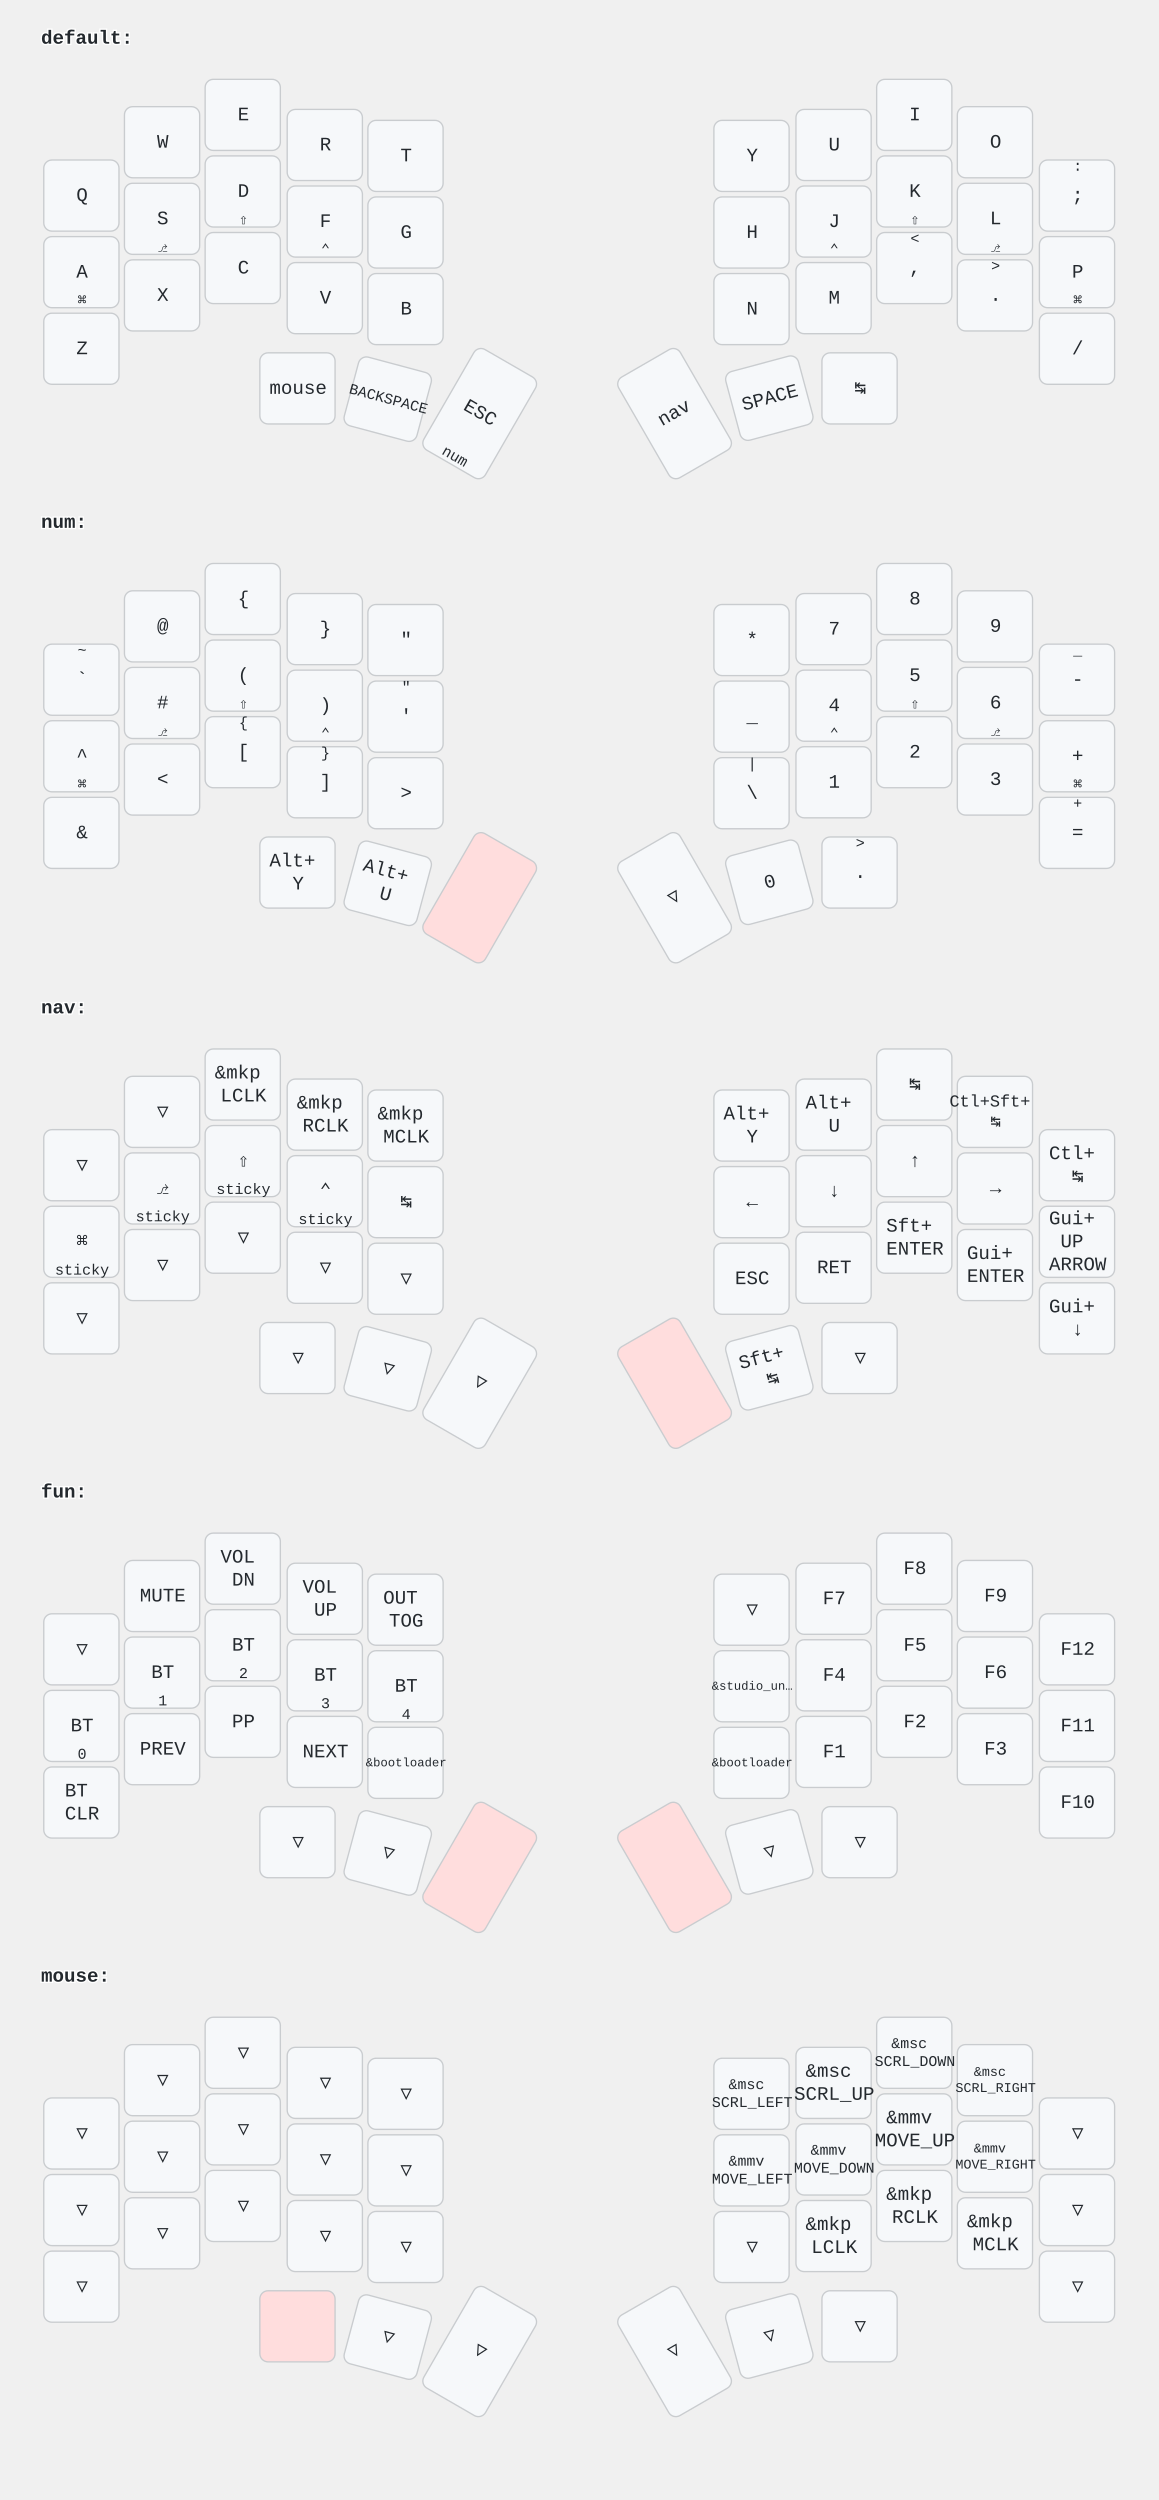
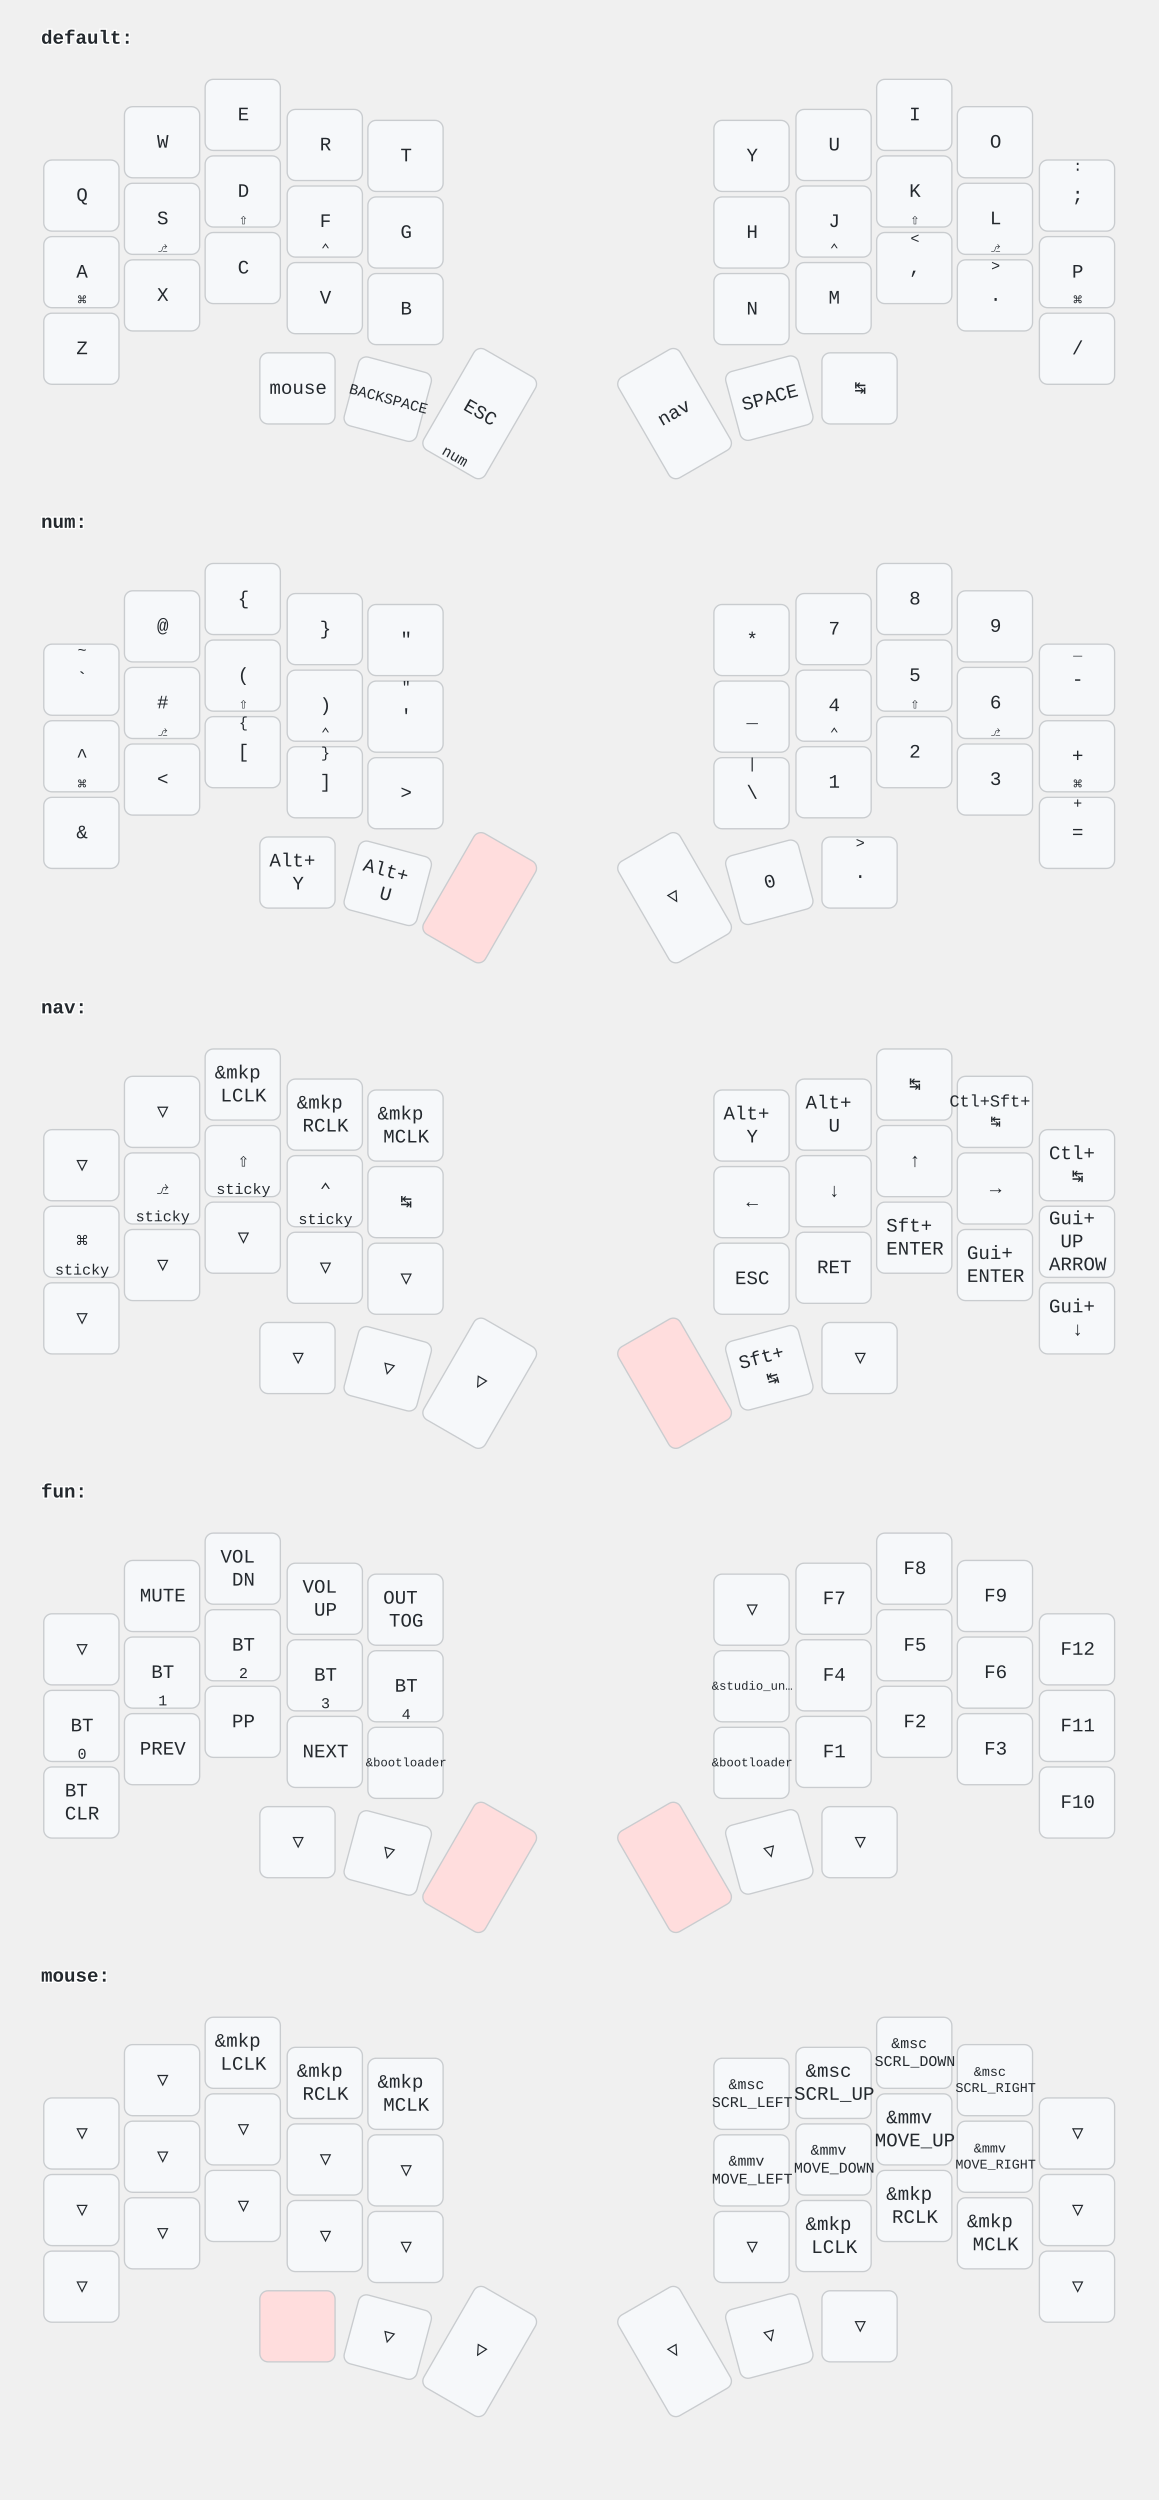
<svg xmlns="http://www.w3.org/2000/svg" width="847" height="1828" viewBox="0 0 847 1828" class="keymap">
  <style>/* font and background color specifications */
svg {
    font-family: SFMono-Regular,Consolas,Liberation Mono,Menlo,monospace;
    font-size: 14px;
    font-kerning: normal;
    text-rendering: optimizeLegibility;
    fill: #24292e;
}

/* default key styling */
rect {
    fill: #f6f8fa;
    stroke: #c9cccf;
    stroke-width: 1;
}

/* color accent for combo boxes */
rect.combo {
    fill: #cdf;
}

/* color accent for held keys */
rect.held, rect.combo.held {
    fill: #fdd;
}

/* color accent for ghost (optional) keys */
rect.ghost, rect.combo.ghost {
    fill: #ddd;
}

text {
    text-anchor: middle;
    dominant-baseline: middle;
}

/* styling for layer labels */
text.label {
    font-weight: bold;
    text-anchor: start;
    stroke: white;
    stroke-width: 2;
    paint-order: stroke;
}

/* styling for combo tap, and key hold/shifted label text */
text.combo, text.hold, text.shifted {
    font-size: 11px;
}

text.hold {
    text-anchor: middle;
    dominant-baseline: auto;
}

text.shifted {
    text-anchor: middle;
    dominant-baseline: hanging;
}

/* styling for hold/shifted label text in combo box */
text.combo.hold, text.combo.shifted {
    font-size: 8px;
}

/* styling for combo dendrons */
path {
    stroke-width: 1;
    stroke: gray;
    fill: none;
}
</style>
  <g transform="translate(30, 0)" class="layer-default">
    <text x="0" y="28" class="label" id="default">default:</text>
    <g transform="translate(0, 56)">
      <g transform="translate(30, 87)" class="key keypos-0">
        <rect rx="6" ry="6" x="-28" y="-26" width="55" height="52" class="key" />
        <text x="0" y="0" class="key tap">Q</text>
      </g>
      <g transform="translate(89, 48)" class="key keypos-1">
        <rect rx="6" ry="6" x="-28" y="-26" width="55" height="52" class="key" />
        <text x="0" y="0" class="key tap">W</text>
      </g>
      <g transform="translate(148, 28)" class="key keypos-2">
        <rect rx="6" ry="6" x="-28" y="-26" width="55" height="52" class="key" />
        <text x="0" y="0" class="key tap">E</text>
      </g>
      <g transform="translate(208, 50)" class="key keypos-3">
        <rect rx="6" ry="6" x="-28" y="-26" width="55" height="52" class="key" />
        <text x="0" y="0" class="key tap">R</text>
      </g>
      <g transform="translate(267, 58)" class="key keypos-4">
        <rect rx="6" ry="6" x="-28" y="-26" width="55" height="52" class="key" />
        <text x="0" y="0" class="key tap">T</text>
      </g>
      <g transform="translate(520, 58)" class="key keypos-5">
        <rect rx="6" ry="6" x="-28" y="-26" width="55" height="52" class="key" />
        <text x="0" y="0" class="key tap">Y</text>
      </g>
      <g transform="translate(580, 50)" class="key keypos-6">
        <rect rx="6" ry="6" x="-28" y="-26" width="55" height="52" class="key" />
        <text x="0" y="0" class="key tap">U</text>
      </g>
      <g transform="translate(639, 28)" class="key keypos-7">
        <rect rx="6" ry="6" x="-28" y="-26" width="55" height="52" class="key" />
        <text x="0" y="0" class="key tap">I</text>
      </g>
      <g transform="translate(698, 48)" class="key keypos-8">
        <rect rx="6" ry="6" x="-28" y="-26" width="55" height="52" class="key" />
        <text x="0" y="0" class="key tap">O</text>
      </g>
      <g transform="translate(758, 87)" class="key keypos-9">
        <rect rx="6" ry="6" x="-28" y="-26" width="55" height="52" class="key" />
        <text x="0" y="0" class="key tap">;</text>
        <text x="0" y="-24" class="key shifted">:</text>
      </g>
      <g transform="translate(30, 143)" class="key keypos-10">
        <rect rx="6" ry="6" x="-28" y="-26" width="55" height="52" class="key" />
        <text x="0" y="0" class="key tap">A</text>
        <text x="0" y="24" class="key hold">⌘</text>
      </g>
      <g transform="translate(89, 104)" class="key keypos-11">
        <rect rx="6" ry="6" x="-28" y="-26" width="55" height="52" class="key" />
        <text x="0" y="0" class="key tap">S</text>
        <text x="0" y="24" class="key hold">⎇</text>
      </g>
      <g transform="translate(148, 84)" class="key keypos-12">
        <rect rx="6" ry="6" x="-28" y="-26" width="55" height="52" class="key" />
        <text x="0" y="0" class="key tap">D</text>
        <text x="0" y="24" class="key hold">⇧</text>
      </g>
      <g transform="translate(208, 106)" class="key keypos-13">
        <rect rx="6" ry="6" x="-28" y="-26" width="55" height="52" class="key" />
        <text x="0" y="0" class="key tap">F</text>
        <text x="0" y="24" class="key hold">⌃</text>
      </g>
      <g transform="translate(267, 114)" class="key keypos-14">
        <rect rx="6" ry="6" x="-28" y="-26" width="55" height="52" class="key" />
        <text x="0" y="0" class="key tap">G</text>
      </g>
      <g transform="translate(520, 114)" class="key keypos-15">
        <rect rx="6" ry="6" x="-28" y="-26" width="55" height="52" class="key" />
        <text x="0" y="0" class="key tap">H</text>
      </g>
      <g transform="translate(580, 106)" class="key keypos-16">
        <rect rx="6" ry="6" x="-28" y="-26" width="55" height="52" class="key" />
        <text x="0" y="0" class="key tap">J</text>
        <text x="0" y="24" class="key hold">⌃</text>
      </g>
      <g transform="translate(639, 84)" class="key keypos-17">
        <rect rx="6" ry="6" x="-28" y="-26" width="55" height="52" class="key" />
        <text x="0" y="0" class="key tap">K</text>
        <text x="0" y="24" class="key hold">⇧</text>
      </g>
      <g transform="translate(698, 104)" class="key keypos-18">
        <rect rx="6" ry="6" x="-28" y="-26" width="55" height="52" class="key" />
        <text x="0" y="0" class="key tap">L</text>
        <text x="0" y="24" class="key hold">⎇</text>
      </g>
      <g transform="translate(758, 143)" class="key keypos-19">
        <rect rx="6" ry="6" x="-28" y="-26" width="55" height="52" class="key" />
        <text x="0" y="0" class="key tap">P</text>
        <text x="0" y="24" class="key hold">⌘</text>
      </g>
      <g transform="translate(30, 199)" class="key keypos-20">
        <rect rx="6" ry="6" x="-28" y="-26" width="55" height="52" class="key" />
        <text x="0" y="0" class="key tap">Z</text>
      </g>
      <g transform="translate(89, 160)" class="key keypos-21">
        <rect rx="6" ry="6" x="-28" y="-26" width="55" height="52" class="key" />
        <text x="0" y="0" class="key tap">X</text>
      </g>
      <g transform="translate(148, 140)" class="key keypos-22">
        <rect rx="6" ry="6" x="-28" y="-26" width="55" height="52" class="key" />
        <text x="0" y="0" class="key tap">C</text>
      </g>
      <g transform="translate(208, 162)" class="key keypos-23">
        <rect rx="6" ry="6" x="-28" y="-26" width="55" height="52" class="key" />
        <text x="0" y="0" class="key tap">V</text>
      </g>
      <g transform="translate(267, 170)" class="key keypos-24">
        <rect rx="6" ry="6" x="-28" y="-26" width="55" height="52" class="key" />
        <text x="0" y="0" class="key tap">B</text>
      </g>
      <g transform="translate(520, 170)" class="key keypos-25">
        <rect rx="6" ry="6" x="-28" y="-26" width="55" height="52" class="key" />
        <text x="0" y="0" class="key tap">N</text>
      </g>
      <g transform="translate(580, 162)" class="key keypos-26">
        <rect rx="6" ry="6" x="-28" y="-26" width="55" height="52" class="key" />
        <text x="0" y="0" class="key tap">M</text>
      </g>
      <g transform="translate(639, 140)" class="key keypos-27">
        <rect rx="6" ry="6" x="-28" y="-26" width="55" height="52" class="key" />
        <text x="0" y="0" class="key tap">,</text>
        <text x="0" y="-24" class="key shifted">&lt;</text>
      </g>
      <g transform="translate(698, 160)" class="key keypos-28">
        <rect rx="6" ry="6" x="-28" y="-26" width="55" height="52" class="key" />
        <text x="0" y="0" class="key tap">.</text>
        <text x="0" y="-24" class="key shifted">&gt;</text>
      </g>
      <g transform="translate(758, 199)" class="key keypos-29">
        <rect rx="6" ry="6" x="-28" y="-26" width="55" height="52" class="key" />
        <text x="0" y="0" class="key tap">/</text>
      </g>
      <g transform="translate(188, 228)" class="key keypos-30">
        <rect rx="6" ry="6" x="-28" y="-26" width="55" height="52" class="key" />
        <a href="#mouse">
          <text x="0" y="0" class="key tap layer-activator">mouse</text>
        </a>
      </g>
      <g transform="translate(254, 236) rotate(15.0)" class="key keypos-31">
        <rect rx="6" ry="6" x="-28" y="-26" width="55" height="52" class="key" />
        <text x="0" y="0" class="key tap">
          <tspan style="font-size: 78%">BACKSPACE</tspan>
        </text>
      </g>
      <g transform="translate(321, 246) rotate(30.0)" class="key keypos-32">
        <rect rx="6" ry="6" x="-26" y="-42" width="52" height="85" class="key" />
        <text x="0" y="0" class="key tap">ESC</text>
        <a href="#num">
          <text x="0" y="40" class="key hold layer-activator">num</text>
        </a>
      </g>
      <g transform="translate(463, 246) rotate(-30.0)" class="key keypos-33">
        <rect rx="6" ry="6" x="-26" y="-42" width="52" height="85" class="key" />
        <a href="#nav">
          <text x="0" y="0" class="key tap layer-activator">nav</text>
        </a>
      </g>
      <g transform="translate(533, 235) rotate(-15.0)" class="key keypos-34">
        <rect rx="6" ry="6" x="-28" y="-26" width="55" height="52" class="key" />
        <text x="0" y="0" class="key tap">SPACE</text>
      </g>
      <g transform="translate(599, 228)" class="key keypos-35">
        <rect rx="6" ry="6" x="-28" y="-26" width="55" height="52" class="key" />
        <text x="0" y="0" class="key tap">↹</text>
      </g>
    </g>
  </g>
  <g transform="translate(30, 354)" class="layer-num">
    <text x="0" y="28" class="label" id="num">num:</text>
    <g transform="translate(0, 56)">
      <g transform="translate(30, 87)" class="key keypos-0">
        <rect rx="6" ry="6" x="-28" y="-26" width="55" height="52" class="key" />
        <text x="0" y="0" class="key tap">`</text>
        <text x="0" y="-24" class="key shifted">~</text>
      </g>
      <g transform="translate(89, 48)" class="key keypos-1">
        <rect rx="6" ry="6" x="-28" y="-26" width="55" height="52" class="key" />
        <text x="0" y="0" class="key tap">@</text>
      </g>
      <g transform="translate(148, 28)" class="key keypos-2">
        <rect rx="6" ry="6" x="-28" y="-26" width="55" height="52" class="key" />
        <text x="0" y="0" class="key tap">{</text>
      </g>
      <g transform="translate(208, 50)" class="key keypos-3">
        <rect rx="6" ry="6" x="-28" y="-26" width="55" height="52" class="key" />
        <text x="0" y="0" class="key tap">}</text>
      </g>
      <g transform="translate(267, 58)" class="key keypos-4">
        <rect rx="6" ry="6" x="-28" y="-26" width="55" height="52" class="key" />
        <text x="0" y="0" class="key tap">"</text>
      </g>
      <g transform="translate(520, 58)" class="key keypos-5">
        <rect rx="6" ry="6" x="-28" y="-26" width="55" height="52" class="key" />
        <text x="0" y="0" class="key tap">*</text>
      </g>
      <g transform="translate(580, 50)" class="key keypos-6">
        <rect rx="6" ry="6" x="-28" y="-26" width="55" height="52" class="key" />
        <text x="0" y="0" class="key tap">7</text>
      </g>
      <g transform="translate(639, 28)" class="key keypos-7">
        <rect rx="6" ry="6" x="-28" y="-26" width="55" height="52" class="key" />
        <text x="0" y="0" class="key tap">8</text>
      </g>
      <g transform="translate(698, 48)" class="key keypos-8">
        <rect rx="6" ry="6" x="-28" y="-26" width="55" height="52" class="key" />
        <text x="0" y="0" class="key tap">9</text>
      </g>
      <g transform="translate(758, 87)" class="key keypos-9">
        <rect rx="6" ry="6" x="-28" y="-26" width="55" height="52" class="key" />
        <text x="0" y="0" class="key tap">-</text>
        <text x="0" y="-24" class="key shifted">_</text>
      </g>
      <g transform="translate(30, 143)" class="key keypos-10">
        <rect rx="6" ry="6" x="-28" y="-26" width="55" height="52" class="key" />
        <text x="0" y="0" class="key tap">^</text>
        <text x="0" y="24" class="key hold">⌘</text>
      </g>
      <g transform="translate(89, 104)" class="key keypos-11">
        <rect rx="6" ry="6" x="-28" y="-26" width="55" height="52" class="key" />
        <text x="0" y="0" class="key tap">#</text>
        <text x="0" y="24" class="key hold">⎇</text>
      </g>
      <g transform="translate(148, 84)" class="key keypos-12">
        <rect rx="6" ry="6" x="-28" y="-26" width="55" height="52" class="key" />
        <text x="0" y="0" class="key tap">(</text>
        <text x="0" y="24" class="key hold">⇧</text>
      </g>
      <g transform="translate(208, 106)" class="key keypos-13">
        <rect rx="6" ry="6" x="-28" y="-26" width="55" height="52" class="key" />
        <text x="0" y="0" class="key tap">)</text>
        <text x="0" y="24" class="key hold">⌃</text>
      </g>
      <g transform="translate(267, 114)" class="key keypos-14">
        <rect rx="6" ry="6" x="-28" y="-26" width="55" height="52" class="key" />
        <text x="0" y="0" class="key tap">'</text>
        <text x="0" y="-24" class="key shifted">"</text>
      </g>
      <g transform="translate(520, 114)" class="key keypos-15">
        <rect rx="6" ry="6" x="-28" y="-26" width="55" height="52" class="key" />
        <text x="0" y="0" class="key tap">_</text>
      </g>
      <g transform="translate(580, 106)" class="key keypos-16">
        <rect rx="6" ry="6" x="-28" y="-26" width="55" height="52" class="key" />
        <text x="0" y="0" class="key tap">4</text>
        <text x="0" y="24" class="key hold">⌃</text>
      </g>
      <g transform="translate(639, 84)" class="key keypos-17">
        <rect rx="6" ry="6" x="-28" y="-26" width="55" height="52" class="key" />
        <text x="0" y="0" class="key tap">5</text>
        <text x="0" y="24" class="key hold">⇧</text>
      </g>
      <g transform="translate(698, 104)" class="key keypos-18">
        <rect rx="6" ry="6" x="-28" y="-26" width="55" height="52" class="key" />
        <text x="0" y="0" class="key tap">6</text>
        <text x="0" y="24" class="key hold">⎇</text>
      </g>
      <g transform="translate(758, 143)" class="key keypos-19">
        <rect rx="6" ry="6" x="-28" y="-26" width="55" height="52" class="key" />
        <text x="0" y="0" class="key tap">+</text>
        <text x="0" y="24" class="key hold">⌘</text>
      </g>
      <g transform="translate(30, 199)" class="key keypos-20">
        <rect rx="6" ry="6" x="-28" y="-26" width="55" height="52" class="key" />
        <text x="0" y="0" class="key tap">&amp;</text>
      </g>
      <g transform="translate(89, 160)" class="key keypos-21">
        <rect rx="6" ry="6" x="-28" y="-26" width="55" height="52" class="key" />
        <text x="0" y="0" class="key tap">&lt;</text>
      </g>
      <g transform="translate(148, 140)" class="key keypos-22">
        <rect rx="6" ry="6" x="-28" y="-26" width="55" height="52" class="key" />
        <text x="0" y="0" class="key tap">[</text>
        <text x="0" y="-24" class="key shifted">{</text>
      </g>
      <g transform="translate(208, 162)" class="key keypos-23">
        <rect rx="6" ry="6" x="-28" y="-26" width="55" height="52" class="key" />
        <text x="0" y="0" class="key tap">]</text>
        <text x="0" y="-24" class="key shifted">}</text>
      </g>
      <g transform="translate(267, 170)" class="key keypos-24">
        <rect rx="6" ry="6" x="-28" y="-26" width="55" height="52" class="key" />
        <text x="0" y="0" class="key tap">&gt;</text>
      </g>
      <g transform="translate(520, 170)" class="key keypos-25">
        <rect rx="6" ry="6" x="-28" y="-26" width="55" height="52" class="key" />
        <text x="0" y="0" class="key tap">\</text>
        <text x="0" y="-24" class="key shifted">|</text>
      </g>
      <g transform="translate(580, 162)" class="key keypos-26">
        <rect rx="6" ry="6" x="-28" y="-26" width="55" height="52" class="key" />
        <text x="0" y="0" class="key tap">1</text>
      </g>
      <g transform="translate(639, 140)" class="key keypos-27">
        <rect rx="6" ry="6" x="-28" y="-26" width="55" height="52" class="key" />
        <text x="0" y="0" class="key tap">2</text>
      </g>
      <g transform="translate(698, 160)" class="key keypos-28">
        <rect rx="6" ry="6" x="-28" y="-26" width="55" height="52" class="key" />
        <text x="0" y="0" class="key tap">3</text>
      </g>
      <g transform="translate(758, 199)" class="key keypos-29">
        <rect rx="6" ry="6" x="-28" y="-26" width="55" height="52" class="key" />
        <text x="0" y="0" class="key tap">=</text>
        <text x="0" y="-24" class="key shifted">+</text>
      </g>
      <g transform="translate(188, 228)" class="key keypos-30">
        <rect rx="6" ry="6" x="-28" y="-26" width="55" height="52" class="key" />
        <text x="0" y="0" class="key tap">
          <tspan x="0" dy="-0.6em">Alt+</tspan>
          <tspan x="0" dy="1.2em">Y</tspan>
        </text>
      </g>
      <g transform="translate(254, 236) rotate(15.0)" class="key keypos-31">
        <rect rx="6" ry="6" x="-28" y="-26" width="55" height="52" class="key" />
        <text x="0" y="0" class="key tap">
          <tspan x="0" dy="-0.6em">Alt+</tspan>
          <tspan x="0" dy="1.2em">U</tspan>
        </text>
      </g>
      <g transform="translate(321, 246) rotate(30.0)" class="key held keypos-32">
        <rect rx="6" ry="6" x="-26" y="-42" width="52" height="85" class="key held" />
      </g>
      <g transform="translate(463, 246) rotate(-30.0)" class="key trans keypos-33">
        <rect rx="6" ry="6" x="-26" y="-42" width="52" height="85" class="key trans" />
        <text x="0" y="0" class="key trans tap">▽</text>
      </g>
      <g transform="translate(533, 235) rotate(-15.0)" class="key keypos-34">
        <rect rx="6" ry="6" x="-28" y="-26" width="55" height="52" class="key" />
        <text x="0" y="0" class="key tap">0</text>
      </g>
      <g transform="translate(599, 228)" class="key keypos-35">
        <rect rx="6" ry="6" x="-28" y="-26" width="55" height="52" class="key" />
        <text x="0" y="0" class="key tap">.</text>
        <text x="0" y="-24" class="key shifted">&gt;</text>
      </g>
    </g>
  </g>
  <g transform="translate(30, 709)" class="layer-nav">
    <text x="0" y="28" class="label" id="nav">nav:</text>
    <g transform="translate(0, 56)">
      <g transform="translate(30, 87)" class="key trans keypos-0">
        <rect rx="6" ry="6" x="-28" y="-26" width="55" height="52" class="key trans" />
        <text x="0" y="0" class="key trans tap">▽</text>
      </g>
      <g transform="translate(89, 48)" class="key trans keypos-1">
        <rect rx="6" ry="6" x="-28" y="-26" width="55" height="52" class="key trans" />
        <text x="0" y="0" class="key trans tap">▽</text>
      </g>
      <g transform="translate(148, 28)" class="key keypos-2">
        <rect rx="6" ry="6" x="-28" y="-26" width="55" height="52" class="key" />
        <text x="0" y="0" class="key tap">
          <tspan x="0" dy="-0.6em">&amp;mkp</tspan>
          <tspan x="0" dy="1.2em">LCLK</tspan>
        </text>
      </g>
      <g transform="translate(208, 50)" class="key keypos-3">
        <rect rx="6" ry="6" x="-28" y="-26" width="55" height="52" class="key" />
        <text x="0" y="0" class="key tap">
          <tspan x="0" dy="-0.6em">&amp;mkp</tspan>
          <tspan x="0" dy="1.2em">RCLK</tspan>
        </text>
      </g>
      <g transform="translate(267, 58)" class="key keypos-4">
        <rect rx="6" ry="6" x="-28" y="-26" width="55" height="52" class="key" />
        <text x="0" y="0" class="key tap">
          <tspan x="0" dy="-0.6em">&amp;mkp</tspan>
          <tspan x="0" dy="1.2em">MCLK</tspan>
        </text>
      </g>
      <g transform="translate(520, 58)" class="key keypos-5">
        <rect rx="6" ry="6" x="-28" y="-26" width="55" height="52" class="key" />
        <text x="0" y="0" class="key tap">
          <tspan x="0" dy="-0.6em">Alt+</tspan>
          <tspan x="0" dy="1.2em">Y</tspan>
        </text>
      </g>
      <g transform="translate(580, 50)" class="key keypos-6">
        <rect rx="6" ry="6" x="-28" y="-26" width="55" height="52" class="key" />
        <text x="0" y="0" class="key tap">
          <tspan x="0" dy="-0.6em">Alt+</tspan>
          <tspan x="0" dy="1.2em">U</tspan>
        </text>
      </g>
      <g transform="translate(639, 28)" class="key keypos-7">
        <rect rx="6" ry="6" x="-28" y="-26" width="55" height="52" class="key" />
        <text x="0" y="0" class="key tap">↹</text>
      </g>
      <g transform="translate(698, 48)" class="key keypos-8">
        <rect rx="6" ry="6" x="-28" y="-26" width="55" height="52" class="key" />
        <text x="0" y="0" class="key tap">
          <tspan x="0" dy="-0.6em" style="font-size: 88%">Ctl+Sft+</tspan>
          <tspan x="0" dy="1.2em" style="font-size: 88%">↹</tspan>
        </text>
      </g>
      <g transform="translate(758, 87)" class="key keypos-9">
        <rect rx="6" ry="6" x="-28" y="-26" width="55" height="52" class="key" />
        <text x="0" y="0" class="key tap">
          <tspan x="0" dy="-0.6em">Ctl+</tspan>
          <tspan x="0" dy="1.2em">↹</tspan>
        </text>
      </g>
      <g transform="translate(30, 143)" class="key keypos-10">
        <rect rx="6" ry="6" x="-28" y="-26" width="55" height="52" class="key" />
        <text x="0" y="0" class="key tap">⌘</text>
        <text x="0" y="24" class="key hold">sticky</text>
      </g>
      <g transform="translate(89, 104)" class="key keypos-11">
        <rect rx="6" ry="6" x="-28" y="-26" width="55" height="52" class="key" />
        <text x="0" y="0" class="key tap">⎇</text>
        <text x="0" y="24" class="key hold">sticky</text>
      </g>
      <g transform="translate(148, 84)" class="key keypos-12">
        <rect rx="6" ry="6" x="-28" y="-26" width="55" height="52" class="key" />
        <text x="0" y="0" class="key tap">⇧</text>
        <text x="0" y="24" class="key hold">sticky</text>
      </g>
      <g transform="translate(208, 106)" class="key keypos-13">
        <rect rx="6" ry="6" x="-28" y="-26" width="55" height="52" class="key" />
        <text x="0" y="0" class="key tap">⌃</text>
        <text x="0" y="24" class="key hold">sticky</text>
      </g>
      <g transform="translate(267, 114)" class="key keypos-14">
        <rect rx="6" ry="6" x="-28" y="-26" width="55" height="52" class="key" />
        <text x="0" y="0" class="key tap">↹</text>
      </g>
      <g transform="translate(520, 114)" class="key keypos-15">
        <rect rx="6" ry="6" x="-28" y="-26" width="55" height="52" class="key" />
        <text x="0" y="0" class="key tap">←</text>
      </g>
      <g transform="translate(580, 106)" class="key keypos-16">
        <rect rx="6" ry="6" x="-28" y="-26" width="55" height="52" class="key" />
        <text x="0" y="0" class="key tap">↓</text>
      </g>
      <g transform="translate(639, 84)" class="key keypos-17">
        <rect rx="6" ry="6" x="-28" y="-26" width="55" height="52" class="key" />
        <text x="0" y="0" class="key tap">↑</text>
      </g>
      <g transform="translate(698, 104)" class="key keypos-18">
        <rect rx="6" ry="6" x="-28" y="-26" width="55" height="52" class="key" />
        <text x="0" y="0" class="key tap">→</text>
      </g>
      <g transform="translate(758, 143)" class="key keypos-19">
        <rect rx="6" ry="6" x="-28" y="-26" width="55" height="52" class="key" />
        <text x="0" y="0" class="key tap">
          <tspan x="0" dy="-1.2em">Gui+</tspan>
          <tspan x="0" dy="1.2em">UP</tspan>
          <tspan x="0" dy="1.2em">ARROW</tspan>
        </text>
      </g>
      <g transform="translate(30, 199)" class="key trans keypos-20">
        <rect rx="6" ry="6" x="-28" y="-26" width="55" height="52" class="key trans" />
        <text x="0" y="0" class="key trans tap">▽</text>
      </g>
      <g transform="translate(89, 160)" class="key trans keypos-21">
        <rect rx="6" ry="6" x="-28" y="-26" width="55" height="52" class="key trans" />
        <text x="0" y="0" class="key trans tap">▽</text>
      </g>
      <g transform="translate(148, 140)" class="key trans keypos-22">
        <rect rx="6" ry="6" x="-28" y="-26" width="55" height="52" class="key trans" />
        <text x="0" y="0" class="key trans tap">▽</text>
      </g>
      <g transform="translate(208, 162)" class="key trans keypos-23">
        <rect rx="6" ry="6" x="-28" y="-26" width="55" height="52" class="key trans" />
        <text x="0" y="0" class="key trans tap">▽</text>
      </g>
      <g transform="translate(267, 170)" class="key trans keypos-24">
        <rect rx="6" ry="6" x="-28" y="-26" width="55" height="52" class="key trans" />
        <text x="0" y="0" class="key trans tap">▽</text>
      </g>
      <g transform="translate(520, 170)" class="key keypos-25">
        <rect rx="6" ry="6" x="-28" y="-26" width="55" height="52" class="key" />
        <text x="0" y="0" class="key tap">ESC</text>
      </g>
      <g transform="translate(580, 162)" class="key keypos-26">
        <rect rx="6" ry="6" x="-28" y="-26" width="55" height="52" class="key" />
        <text x="0" y="0" class="key tap">RET</text>
      </g>
      <g transform="translate(639, 140)" class="key keypos-27">
        <rect rx="6" ry="6" x="-28" y="-26" width="55" height="52" class="key" />
        <text x="0" y="0" class="key tap">
          <tspan x="0" dy="-0.6em">Sft+</tspan>
          <tspan x="0" dy="1.2em">ENTER</tspan>
        </text>
      </g>
      <g transform="translate(698, 160)" class="key keypos-28">
        <rect rx="6" ry="6" x="-28" y="-26" width="55" height="52" class="key" />
        <text x="0" y="0" class="key tap">
          <tspan x="0" dy="-0.6em">Gui+</tspan>
          <tspan x="0" dy="1.2em">ENTER</tspan>
        </text>
      </g>
      <g transform="translate(758, 199)" class="key keypos-29">
        <rect rx="6" ry="6" x="-28" y="-26" width="55" height="52" class="key" />
        <text x="0" y="0" class="key tap">
          <tspan x="0" dy="-0.6em">Gui+</tspan>
          <tspan x="0" dy="1.2em">↓</tspan>
        </text>
      </g>
      <g transform="translate(188, 228)" class="key trans keypos-30">
        <rect rx="6" ry="6" x="-28" y="-26" width="55" height="52" class="key trans" />
        <text x="0" y="0" class="key trans tap">▽</text>
      </g>
      <g transform="translate(254, 236) rotate(15.0)" class="key trans keypos-31">
        <rect rx="6" ry="6" x="-28" y="-26" width="55" height="52" class="key trans" />
        <text x="0" y="0" class="key trans tap">▽</text>
      </g>
      <g transform="translate(321, 246) rotate(30.0)" class="key trans keypos-32">
        <rect rx="6" ry="6" x="-26" y="-42" width="52" height="85" class="key trans" />
        <text x="0" y="0" class="key trans tap">▽</text>
      </g>
      <g transform="translate(463, 246) rotate(-30.0)" class="key held keypos-33">
        <rect rx="6" ry="6" x="-26" y="-42" width="52" height="85" class="key held" />
      </g>
      <g transform="translate(533, 235) rotate(-15.0)" class="key keypos-34">
        <rect rx="6" ry="6" x="-28" y="-26" width="55" height="52" class="key" />
        <text x="0" y="0" class="key tap">
          <tspan x="0" dy="-0.6em">Sft+</tspan>
          <tspan x="0" dy="1.2em">↹</tspan>
        </text>
      </g>
      <g transform="translate(599, 228)" class="key trans keypos-35">
        <rect rx="6" ry="6" x="-28" y="-26" width="55" height="52" class="key trans" />
        <text x="0" y="0" class="key trans tap">▽</text>
      </g>
    </g>
  </g>
  <g transform="translate(30, 1063)" class="layer-fun">
    <text x="0" y="28" class="label" id="fun">fun:</text>
    <g transform="translate(0, 56)">
      <g transform="translate(30, 87)" class="key trans keypos-0">
        <rect rx="6" ry="6" x="-28" y="-26" width="55" height="52" class="key trans" />
        <text x="0" y="0" class="key trans tap">▽</text>
      </g>
      <g transform="translate(89, 48)" class="key keypos-1">
        <rect rx="6" ry="6" x="-28" y="-26" width="55" height="52" class="key" />
        <text x="0" y="0" class="key tap">MUTE</text>
      </g>
      <g transform="translate(148, 28)" class="key keypos-2">
        <rect rx="6" ry="6" x="-28" y="-26" width="55" height="52" class="key" />
        <text x="0" y="0" class="key tap">
          <tspan x="0" dy="-0.6em">VOL</tspan>
          <tspan x="0" dy="1.2em">DN</tspan>
        </text>
      </g>
      <g transform="translate(208, 50)" class="key keypos-3">
        <rect rx="6" ry="6" x="-28" y="-26" width="55" height="52" class="key" />
        <text x="0" y="0" class="key tap">
          <tspan x="0" dy="-0.6em">VOL</tspan>
          <tspan x="0" dy="1.2em">UP</tspan>
        </text>
      </g>
      <g transform="translate(267, 58)" class="key keypos-4">
        <rect rx="6" ry="6" x="-28" y="-26" width="55" height="52" class="key" />
        <text x="0" y="0" class="key tap">
          <tspan x="0" dy="-0.6em">OUT</tspan>
          <tspan x="0" dy="1.2em">TOG</tspan>
        </text>
      </g>
      <g transform="translate(520, 58)" class="key trans keypos-5">
        <rect rx="6" ry="6" x="-28" y="-26" width="55" height="52" class="key trans" />
        <text x="0" y="0" class="key trans tap">▽</text>
      </g>
      <g transform="translate(580, 50)" class="key keypos-6">
        <rect rx="6" ry="6" x="-28" y="-26" width="55" height="52" class="key" />
        <text x="0" y="0" class="key tap">F7</text>
      </g>
      <g transform="translate(639, 28)" class="key keypos-7">
        <rect rx="6" ry="6" x="-28" y="-26" width="55" height="52" class="key" />
        <text x="0" y="0" class="key tap">F8</text>
      </g>
      <g transform="translate(698, 48)" class="key keypos-8">
        <rect rx="6" ry="6" x="-28" y="-26" width="55" height="52" class="key" />
        <text x="0" y="0" class="key tap">F9</text>
      </g>
      <g transform="translate(758, 87)" class="key keypos-9">
        <rect rx="6" ry="6" x="-28" y="-26" width="55" height="52" class="key" />
        <text x="0" y="0" class="key tap">F12</text>
      </g>
      <g transform="translate(30, 143)" class="key keypos-10">
        <rect rx="6" ry="6" x="-28" y="-26" width="55" height="52" class="key" />
        <text x="0" y="0" class="key tap">BT</text>
        <text x="0" y="24" class="key hold">0</text>
      </g>
      <g transform="translate(89, 104)" class="key keypos-11">
        <rect rx="6" ry="6" x="-28" y="-26" width="55" height="52" class="key" />
        <text x="0" y="0" class="key tap">BT</text>
        <text x="0" y="24" class="key hold">1</text>
      </g>
      <g transform="translate(148, 84)" class="key keypos-12">
        <rect rx="6" ry="6" x="-28" y="-26" width="55" height="52" class="key" />
        <text x="0" y="0" class="key tap">BT</text>
        <text x="0" y="24" class="key hold">2</text>
      </g>
      <g transform="translate(208, 106)" class="key keypos-13">
        <rect rx="6" ry="6" x="-28" y="-26" width="55" height="52" class="key" />
        <text x="0" y="0" class="key tap">BT</text>
        <text x="0" y="24" class="key hold">3</text>
      </g>
      <g transform="translate(267, 114)" class="key keypos-14">
        <rect rx="6" ry="6" x="-28" y="-26" width="55" height="52" class="key" />
        <text x="0" y="0" class="key tap">BT</text>
        <text x="0" y="24" class="key hold">4</text>
      </g>
      <g transform="translate(520, 114)" class="key keypos-15">
        <rect rx="6" ry="6" x="-28" y="-26" width="55" height="52" class="key" />
        <text x="0" y="0" class="key tap">
          <tspan style="font-size: 64%">&amp;studio_un…</tspan>
        </text>
      </g>
      <g transform="translate(580, 106)" class="key keypos-16">
        <rect rx="6" ry="6" x="-28" y="-26" width="55" height="52" class="key" />
        <text x="0" y="0" class="key tap">F4</text>
      </g>
      <g transform="translate(639, 84)" class="key keypos-17">
        <rect rx="6" ry="6" x="-28" y="-26" width="55" height="52" class="key" />
        <text x="0" y="0" class="key tap">F5</text>
      </g>
      <g transform="translate(698, 104)" class="key keypos-18">
        <rect rx="6" ry="6" x="-28" y="-26" width="55" height="52" class="key" />
        <text x="0" y="0" class="key tap">F6</text>
      </g>
      <g transform="translate(758, 143)" class="key keypos-19">
        <rect rx="6" ry="6" x="-28" y="-26" width="55" height="52" class="key" />
        <text x="0" y="0" class="key tap">F11</text>
      </g>
      <g transform="translate(30, 199)" class="key keypos-20">
        <rect rx="6" ry="6" x="-28" y="-26" width="55" height="52" class="key" />
        <text x="0" y="0" class="key tap">
          <tspan x="0" dy="-0.6em">BT</tspan>
          <tspan x="0" dy="1.2em">CLR</tspan>
        </text>
      </g>
      <g transform="translate(89, 160)" class="key keypos-21">
        <rect rx="6" ry="6" x="-28" y="-26" width="55" height="52" class="key" />
        <text x="0" y="0" class="key tap">PREV</text>
      </g>
      <g transform="translate(148, 140)" class="key keypos-22">
        <rect rx="6" ry="6" x="-28" y="-26" width="55" height="52" class="key" />
        <text x="0" y="0" class="key tap">PP</text>
      </g>
      <g transform="translate(208, 162)" class="key keypos-23">
        <rect rx="6" ry="6" x="-28" y="-26" width="55" height="52" class="key" />
        <text x="0" y="0" class="key tap">NEXT</text>
      </g>
      <g transform="translate(267, 170)" class="key keypos-24">
        <rect rx="6" ry="6" x="-28" y="-26" width="55" height="52" class="key" />
        <text x="0" y="0" class="key tap">
          <tspan style="font-size: 64%">&amp;bootloader</tspan>
        </text>
      </g>
      <g transform="translate(520, 170)" class="key keypos-25">
        <rect rx="6" ry="6" x="-28" y="-26" width="55" height="52" class="key" />
        <text x="0" y="0" class="key tap">
          <tspan style="font-size: 64%">&amp;bootloader</tspan>
        </text>
      </g>
      <g transform="translate(580, 162)" class="key keypos-26">
        <rect rx="6" ry="6" x="-28" y="-26" width="55" height="52" class="key" />
        <text x="0" y="0" class="key tap">F1</text>
      </g>
      <g transform="translate(639, 140)" class="key keypos-27">
        <rect rx="6" ry="6" x="-28" y="-26" width="55" height="52" class="key" />
        <text x="0" y="0" class="key tap">F2</text>
      </g>
      <g transform="translate(698, 160)" class="key keypos-28">
        <rect rx="6" ry="6" x="-28" y="-26" width="55" height="52" class="key" />
        <text x="0" y="0" class="key tap">F3</text>
      </g>
      <g transform="translate(758, 199)" class="key keypos-29">
        <rect rx="6" ry="6" x="-28" y="-26" width="55" height="52" class="key" />
        <text x="0" y="0" class="key tap">F10</text>
      </g>
      <g transform="translate(188, 228)" class="key trans keypos-30">
        <rect rx="6" ry="6" x="-28" y="-26" width="55" height="52" class="key trans" />
        <text x="0" y="0" class="key trans tap">▽</text>
      </g>
      <g transform="translate(254, 236) rotate(15.0)" class="key trans keypos-31">
        <rect rx="6" ry="6" x="-28" y="-26" width="55" height="52" class="key trans" />
        <text x="0" y="0" class="key trans tap">▽</text>
      </g>
      <g transform="translate(321, 246) rotate(30.0)" class="key held keypos-32">
        <rect rx="6" ry="6" x="-26" y="-42" width="52" height="85" class="key held" />
      </g>
      <g transform="translate(463, 246) rotate(-30.0)" class="key held keypos-33">
        <rect rx="6" ry="6" x="-26" y="-42" width="52" height="85" class="key held" />
      </g>
      <g transform="translate(533, 235) rotate(-15.0)" class="key trans keypos-34">
        <rect rx="6" ry="6" x="-28" y="-26" width="55" height="52" class="key trans" />
        <text x="0" y="0" class="key trans tap">▽</text>
      </g>
      <g transform="translate(599, 228)" class="key trans keypos-35">
        <rect rx="6" ry="6" x="-28" y="-26" width="55" height="52" class="key trans" />
        <text x="0" y="0" class="key trans tap">▽</text>
      </g>
    </g>
  </g>
  <g transform="translate(30, 1417)" class="layer-mouse">
    <text x="0" y="28" class="label" id="mouse">mouse:</text>
    <g transform="translate(0, 56)">
      <g transform="translate(30, 87)" class="key trans keypos-0">
        <rect rx="6" ry="6" x="-28" y="-26" width="55" height="52" class="key trans" />
        <text x="0" y="0" class="key trans tap">▽</text>
      </g>
      <g transform="translate(89, 48)" class="key trans keypos-1">
        <rect rx="6" ry="6" x="-28" y="-26" width="55" height="52" class="key trans" />
        <text x="0" y="0" class="key trans tap">▽</text>
      </g>
-       <g transform="translate(148, 28)" class="key trans keypos-2">
-         <rect rx="6" ry="6" x="-28" y="-26" width="55" height="52" class="key trans" />
-         <text x="0" y="0" class="key trans tap">▽</text>
-       </g>
-       <g transform="translate(208, 50)" class="key trans keypos-3">
-         <rect rx="6" ry="6" x="-28" y="-26" width="55" height="52" class="key trans" />
-         <text x="0" y="0" class="key trans tap">▽</text>
-       </g>
-       <g transform="translate(267, 58)" class="key trans keypos-4">
-         <rect rx="6" ry="6" x="-28" y="-26" width="55" height="52" class="key trans" />
-         <text x="0" y="0" class="key trans tap">▽</text>
+       <g transform="translate(148, 28)" class="key keypos-2">
+         <rect rx="6" ry="6" x="-28" y="-26" width="55" height="52" class="key" />
+         <text x="0" y="0" class="key tap">
+           <tspan x="0" dy="-0.6em">&amp;mkp</tspan>
+           <tspan x="0" dy="1.2em">LCLK</tspan>
+         </text>
+       </g>
+       <g transform="translate(208, 50)" class="key keypos-3">
+         <rect rx="6" ry="6" x="-28" y="-26" width="55" height="52" class="key" />
+         <text x="0" y="0" class="key tap">
+           <tspan x="0" dy="-0.6em">&amp;mkp</tspan>
+           <tspan x="0" dy="1.2em">RCLK</tspan>
+         </text>
+       </g>
+       <g transform="translate(267, 58)" class="key keypos-4">
+         <rect rx="6" ry="6" x="-28" y="-26" width="55" height="52" class="key" />
+         <text x="0" y="0" class="key tap">
+           <tspan x="0" dy="-0.6em">&amp;mkp</tspan>
+           <tspan x="0" dy="1.2em">MCLK</tspan>
+         </text>
      </g>
      <g transform="translate(520, 58)" class="key keypos-5">
        <rect rx="6" ry="6" x="-28" y="-26" width="55" height="52" class="key" />
        <text x="0" y="0" class="key tap">
          <tspan x="0" dy="-0.6em" style="font-size: 78%">&amp;msc</tspan>
          <tspan x="0" dy="1.2em" style="font-size: 78%">SCRL_LEFT</tspan>
        </text>
      </g>
      <g transform="translate(580, 50)" class="key keypos-6">
        <rect rx="6" ry="6" x="-28" y="-26" width="55" height="52" class="key" />
        <text x="0" y="0" class="key tap">
          <tspan x="0" dy="-0.6em">&amp;msc</tspan>
          <tspan x="0" dy="1.2em">SCRL_UP</tspan>
        </text>
      </g>
      <g transform="translate(639, 28)" class="key keypos-7">
        <rect rx="6" ry="6" x="-28" y="-26" width="55" height="52" class="key" />
        <text x="0" y="0" class="key tap">
          <tspan x="0" dy="-0.6em" style="font-size: 78%">&amp;msc</tspan>
          <tspan x="0" dy="1.2em" style="font-size: 78%">SCRL_DOWN</tspan>
        </text>
      </g>
      <g transform="translate(698, 48)" class="key keypos-8">
        <rect rx="6" ry="6" x="-28" y="-26" width="55" height="52" class="key" />
        <text x="0" y="0" class="key tap">
          <tspan x="0" dy="-0.6em" style="font-size: 70%">&amp;msc</tspan>
          <tspan x="0" dy="1.2em" style="font-size: 70%">SCRL_RIGHT</tspan>
        </text>
      </g>
      <g transform="translate(758, 87)" class="key trans keypos-9">
        <rect rx="6" ry="6" x="-28" y="-26" width="55" height="52" class="key trans" />
        <text x="0" y="0" class="key trans tap">▽</text>
      </g>
      <g transform="translate(30, 143)" class="key trans keypos-10">
        <rect rx="6" ry="6" x="-28" y="-26" width="55" height="52" class="key trans" />
        <text x="0" y="0" class="key trans tap">▽</text>
      </g>
      <g transform="translate(89, 104)" class="key trans keypos-11">
        <rect rx="6" ry="6" x="-28" y="-26" width="55" height="52" class="key trans" />
        <text x="0" y="0" class="key trans tap">▽</text>
      </g>
      <g transform="translate(148, 84)" class="key trans keypos-12">
        <rect rx="6" ry="6" x="-28" y="-26" width="55" height="52" class="key trans" />
        <text x="0" y="0" class="key trans tap">▽</text>
      </g>
      <g transform="translate(208, 106)" class="key trans keypos-13">
        <rect rx="6" ry="6" x="-28" y="-26" width="55" height="52" class="key trans" />
        <text x="0" y="0" class="key trans tap">▽</text>
      </g>
      <g transform="translate(267, 114)" class="key trans keypos-14">
        <rect rx="6" ry="6" x="-28" y="-26" width="55" height="52" class="key trans" />
        <text x="0" y="0" class="key trans tap">▽</text>
      </g>
      <g transform="translate(520, 114)" class="key keypos-15">
        <rect rx="6" ry="6" x="-28" y="-26" width="55" height="52" class="key" />
        <text x="0" y="0" class="key tap">
          <tspan x="0" dy="-0.6em" style="font-size: 78%">&amp;mmv</tspan>
          <tspan x="0" dy="1.2em" style="font-size: 78%">MOVE_LEFT</tspan>
        </text>
      </g>
      <g transform="translate(580, 106)" class="key keypos-16">
        <rect rx="6" ry="6" x="-28" y="-26" width="55" height="52" class="key" />
        <text x="0" y="0" class="key tap">
          <tspan x="0" dy="-0.6em" style="font-size: 78%">&amp;mmv</tspan>
          <tspan x="0" dy="1.2em" style="font-size: 78%">MOVE_DOWN</tspan>
        </text>
      </g>
      <g transform="translate(639, 84)" class="key keypos-17">
        <rect rx="6" ry="6" x="-28" y="-26" width="55" height="52" class="key" />
        <text x="0" y="0" class="key tap">
          <tspan x="0" dy="-0.6em">&amp;mmv</tspan>
          <tspan x="0" dy="1.2em">MOVE_UP</tspan>
        </text>
      </g>
      <g transform="translate(698, 104)" class="key keypos-18">
        <rect rx="6" ry="6" x="-28" y="-26" width="55" height="52" class="key" />
        <text x="0" y="0" class="key tap">
          <tspan x="0" dy="-0.6em" style="font-size: 70%">&amp;mmv</tspan>
          <tspan x="0" dy="1.2em" style="font-size: 70%">MOVE_RIGHT</tspan>
        </text>
      </g>
      <g transform="translate(758, 143)" class="key trans keypos-19">
        <rect rx="6" ry="6" x="-28" y="-26" width="55" height="52" class="key trans" />
        <text x="0" y="0" class="key trans tap">▽</text>
      </g>
      <g transform="translate(30, 199)" class="key trans keypos-20">
        <rect rx="6" ry="6" x="-28" y="-26" width="55" height="52" class="key trans" />
        <text x="0" y="0" class="key trans tap">▽</text>
      </g>
      <g transform="translate(89, 160)" class="key trans keypos-21">
        <rect rx="6" ry="6" x="-28" y="-26" width="55" height="52" class="key trans" />
        <text x="0" y="0" class="key trans tap">▽</text>
      </g>
      <g transform="translate(148, 140)" class="key trans keypos-22">
        <rect rx="6" ry="6" x="-28" y="-26" width="55" height="52" class="key trans" />
        <text x="0" y="0" class="key trans tap">▽</text>
      </g>
      <g transform="translate(208, 162)" class="key trans keypos-23">
        <rect rx="6" ry="6" x="-28" y="-26" width="55" height="52" class="key trans" />
        <text x="0" y="0" class="key trans tap">▽</text>
      </g>
      <g transform="translate(267, 170)" class="key trans keypos-24">
        <rect rx="6" ry="6" x="-28" y="-26" width="55" height="52" class="key trans" />
        <text x="0" y="0" class="key trans tap">▽</text>
      </g>
      <g transform="translate(520, 170)" class="key trans keypos-25">
        <rect rx="6" ry="6" x="-28" y="-26" width="55" height="52" class="key trans" />
        <text x="0" y="0" class="key trans tap">▽</text>
      </g>
      <g transform="translate(580, 162)" class="key keypos-26">
        <rect rx="6" ry="6" x="-28" y="-26" width="55" height="52" class="key" />
        <text x="0" y="0" class="key tap">
          <tspan x="0" dy="-0.6em">&amp;mkp</tspan>
          <tspan x="0" dy="1.2em">LCLK</tspan>
        </text>
      </g>
      <g transform="translate(639, 140)" class="key keypos-27">
        <rect rx="6" ry="6" x="-28" y="-26" width="55" height="52" class="key" />
        <text x="0" y="0" class="key tap">
          <tspan x="0" dy="-0.6em">&amp;mkp</tspan>
          <tspan x="0" dy="1.2em">RCLK</tspan>
        </text>
      </g>
      <g transform="translate(698, 160)" class="key keypos-28">
        <rect rx="6" ry="6" x="-28" y="-26" width="55" height="52" class="key" />
        <text x="0" y="0" class="key tap">
          <tspan x="0" dy="-0.6em">&amp;mkp</tspan>
          <tspan x="0" dy="1.2em">MCLK</tspan>
        </text>
      </g>
      <g transform="translate(758, 199)" class="key trans keypos-29">
        <rect rx="6" ry="6" x="-28" y="-26" width="55" height="52" class="key trans" />
        <text x="0" y="0" class="key trans tap">▽</text>
      </g>
      <g transform="translate(188, 228)" class="key held keypos-30">
        <rect rx="6" ry="6" x="-28" y="-26" width="55" height="52" class="key held" />
      </g>
      <g transform="translate(254, 236) rotate(15.0)" class="key trans keypos-31">
        <rect rx="6" ry="6" x="-28" y="-26" width="55" height="52" class="key trans" />
        <text x="0" y="0" class="key trans tap">▽</text>
      </g>
      <g transform="translate(321, 246) rotate(30.0)" class="key trans keypos-32">
        <rect rx="6" ry="6" x="-26" y="-42" width="52" height="85" class="key trans" />
        <text x="0" y="0" class="key trans tap">▽</text>
      </g>
      <g transform="translate(463, 246) rotate(-30.0)" class="key trans keypos-33">
        <rect rx="6" ry="6" x="-26" y="-42" width="52" height="85" class="key trans" />
        <text x="0" y="0" class="key trans tap">▽</text>
      </g>
      <g transform="translate(533, 235) rotate(-15.0)" class="key trans keypos-34">
        <rect rx="6" ry="6" x="-28" y="-26" width="55" height="52" class="key trans" />
        <text x="0" y="0" class="key trans tap">▽</text>
      </g>
      <g transform="translate(599, 228)" class="key trans keypos-35">
        <rect rx="6" ry="6" x="-28" y="-26" width="55" height="52" class="key trans" />
        <text x="0" y="0" class="key trans tap">▽</text>
      </g>
    </g>
  </g>
</svg>
